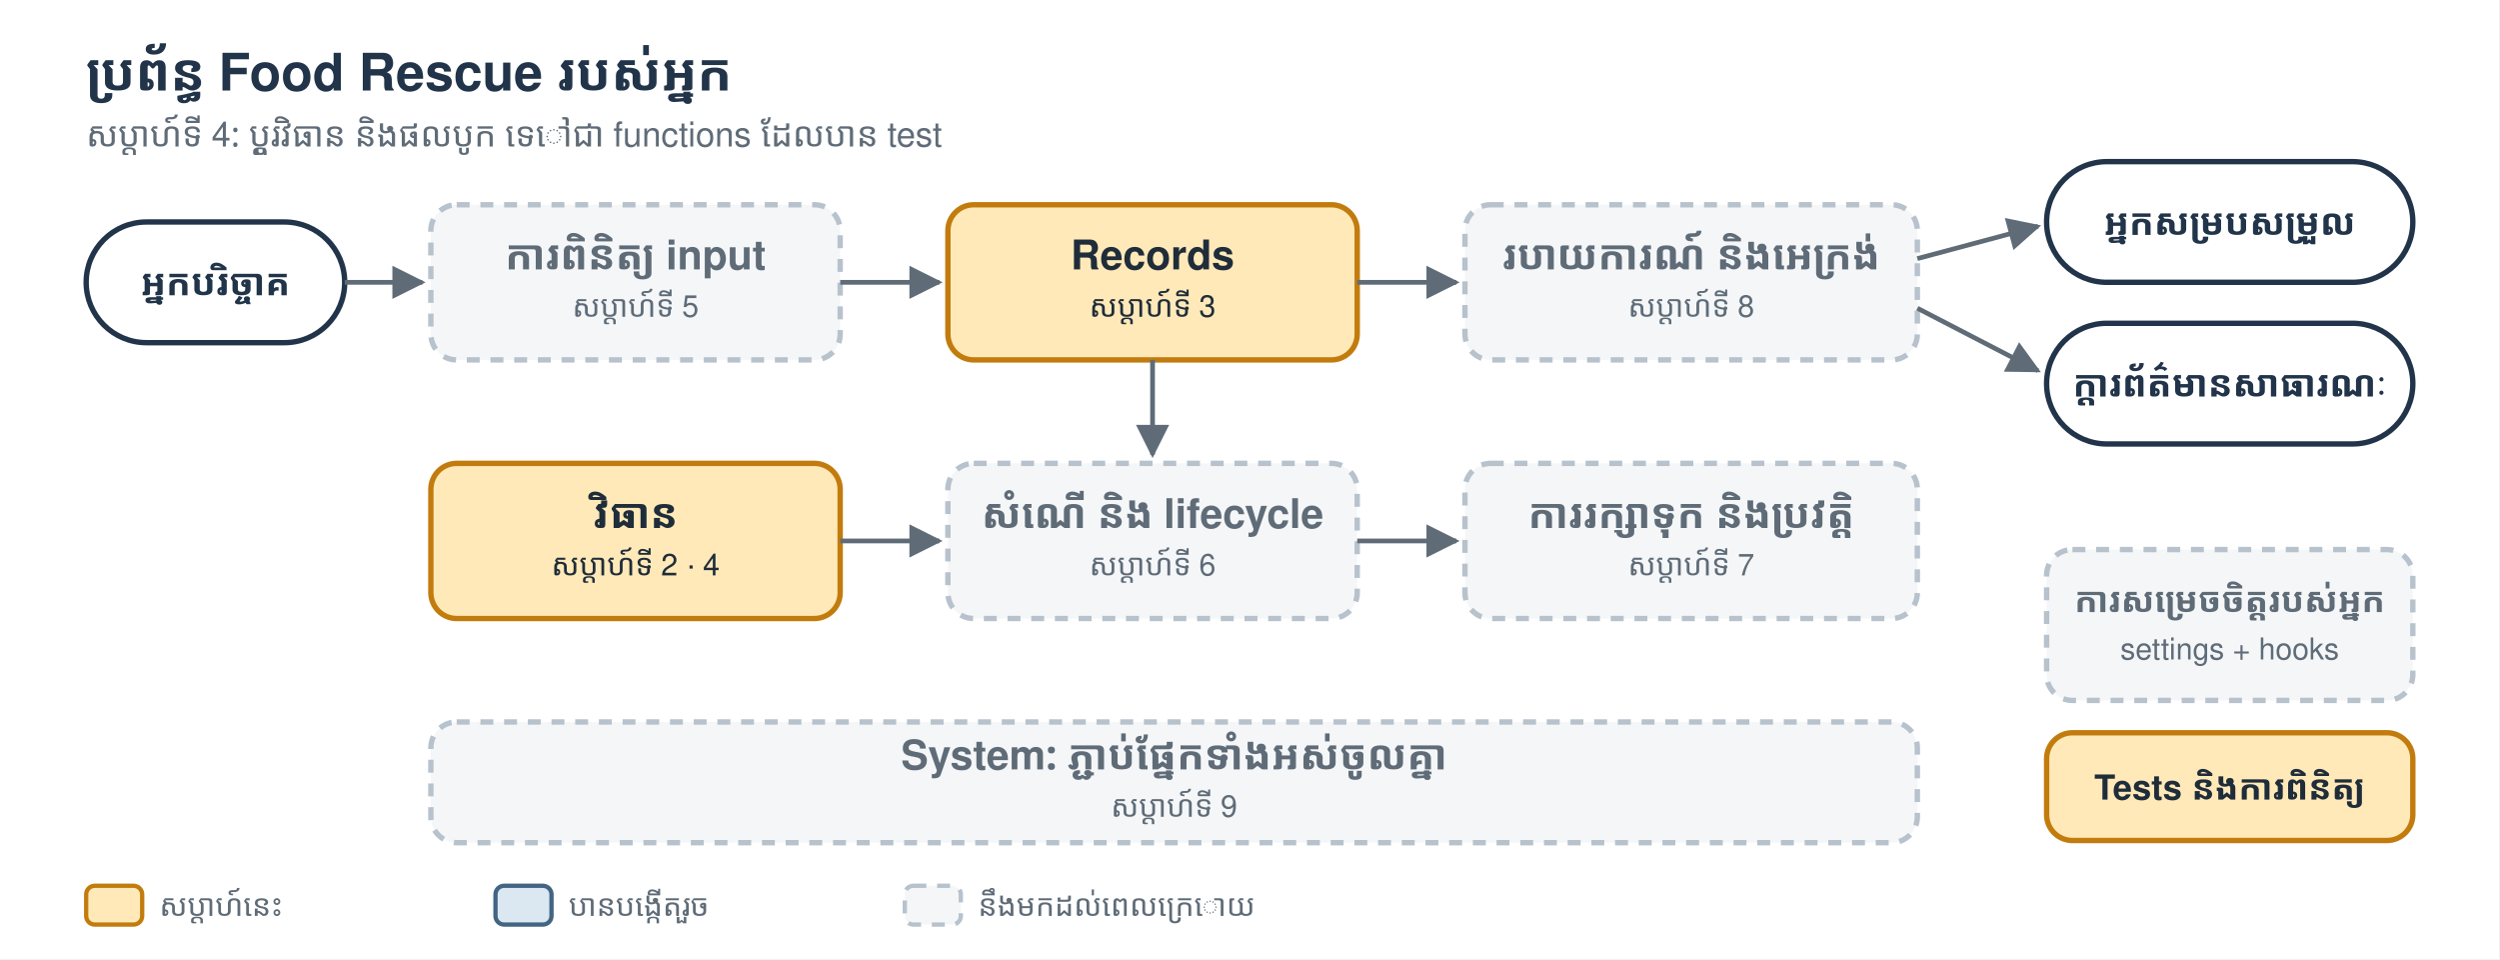
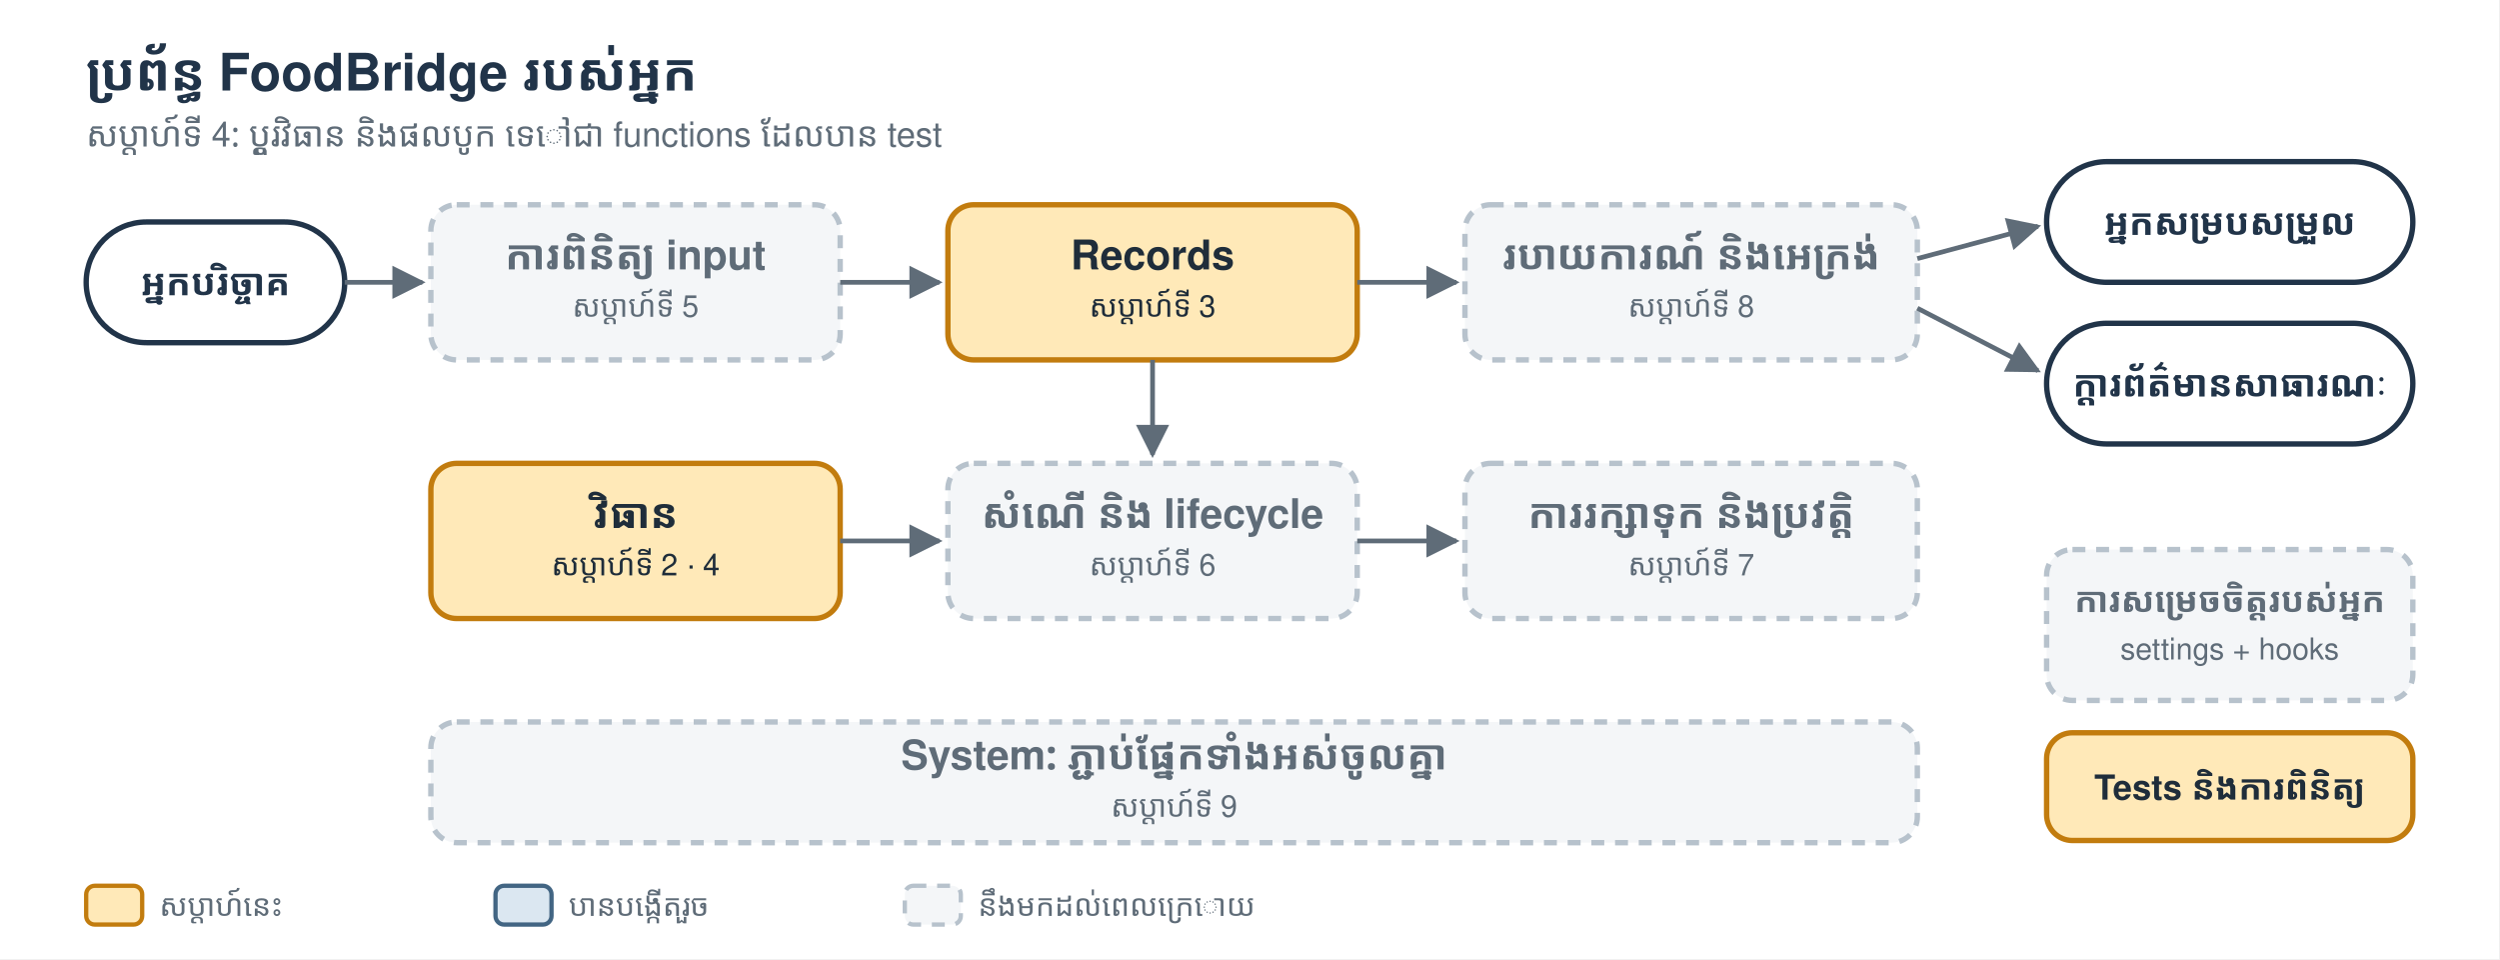
<svg xmlns="http://www.w3.org/2000/svg" width="1160" height="445" viewBox="0 0 1160 445" role="img" font-family="system-ui, -apple-system, 'Segoe UI', 'Noto Sans Khmer', 'Khmer Sangam MN', 'Khmer UI', 'Khmer OS Battambang', Helvetica, Arial, sans-serif">
  <rect width="1160" height="445" fill="#ffffff" />
  <defs>
    <marker id="arrow" viewBox="0 0 10 10" refX="9" refY="5" markerWidth="7" markerHeight="7" orient="auto-start-reverse">
      <path d="M0,0 L10,5 L0,10 z" fill="#5f6c78" />
    </marker>
  </defs>
-   <text x="40" y="42" font-size="24" font-weight="700" fill="#213449" text-anchor="start">ប្រព័ន្ធ Food Rescue របស់អ្នក</text>
+   <text x="40" y="42" font-size="24" font-weight="700" fill="#213449" text-anchor="start">ប្រព័ន្ធ FoodBridge របស់អ្នក</text>
  <text x="40" y="68" font-size="16" font-weight="400" fill="#5f6c78" text-anchor="start">សប្ដាហ៍ទី 4: ប្ដូរវិធាន និងផលបូក ទៅជា functions ដែលបាន test</text>
  <rect x="200" y="95" width="190" height="72" rx="12" fill="#f4f6f8" stroke="#b7c2cc" stroke-width="2.5" stroke-dasharray="6 5" />
  <text x="295.0" y="125.0" text-anchor="middle" font-size="19" font-weight="700" fill="#5f6c78">ការពិនិត្យ input</text>
  <text x="295.0" y="147.0" text-anchor="middle" font-size="14" fill="#5f6c78">សប្ដាហ៍ទី 5</text>
  <rect x="440" y="95" width="190" height="72" rx="12" fill="#ffe9b8" stroke="#c27c0e" stroke-width="2.5" />
  <text x="535.0" y="125.0" text-anchor="middle" font-size="19" font-weight="700" fill="#1f2d3a">Records</text>
  <text x="535.0" y="147.0" text-anchor="middle" font-size="14" fill="#1f2d3a">សប្ដាហ៍ទី 3</text>
  <rect x="680" y="95" width="210" height="72" rx="12" fill="#f4f6f8" stroke="#b7c2cc" stroke-width="2.5" stroke-dasharray="6 5" />
  <text x="785.0" y="125.0" text-anchor="middle" font-size="19" font-weight="700" fill="#5f6c78">របាយការណ៍ និងអេក្រង់</text>
  <text x="785.0" y="147.0" text-anchor="middle" font-size="14" fill="#5f6c78">សប្ដាហ៍ទី 8</text>
  <rect x="200" y="215" width="190" height="72" rx="12" fill="#ffe9b8" stroke="#c27c0e" stroke-width="2.5" />
  <text x="295.0" y="245.0" text-anchor="middle" font-size="19" font-weight="700" fill="#1f2d3a">វិធាន</text>
  <text x="295.0" y="267.0" text-anchor="middle" font-size="14" fill="#1f2d3a">សប្ដាហ៍ទី 2 · 4</text>
  <rect x="440" y="215" width="190" height="72" rx="12" fill="#f4f6f8" stroke="#b7c2cc" stroke-width="2.5" stroke-dasharray="6 5" />
  <text x="535.0" y="245.0" text-anchor="middle" font-size="19" font-weight="700" fill="#5f6c78">សំណើ និង lifecycle</text>
  <text x="535.0" y="267.0" text-anchor="middle" font-size="14" fill="#5f6c78">សប្ដាហ៍ទី 6</text>
  <rect x="680" y="215" width="210" height="72" rx="12" fill="#f4f6f8" stroke="#b7c2cc" stroke-width="2.5" stroke-dasharray="6 5" />
  <text x="785.0" y="245.0" text-anchor="middle" font-size="19" font-weight="700" fill="#5f6c78">ការរក្សាទុក និងប្រវត្តិ</text>
  <text x="785.0" y="267.0" text-anchor="middle" font-size="14" fill="#5f6c78">សប្ដាហ៍ទី 7</text>
  <rect x="200" y="335" width="690" height="56" rx="12" fill="#f4f6f8" stroke="#b7c2cc" stroke-width="2.5" stroke-dasharray="6 5" />
  <text x="545.0" y="357.0" text-anchor="middle" font-size="19" font-weight="700" fill="#5f6c78">System: ភ្ជាប់ផ្នែកទាំងអស់ចូលគ្នា</text>
  <text x="545.0" y="379.0" text-anchor="middle" font-size="14" fill="#5f6c78">សប្ដាហ៍ទី 9</text>
  <rect x="40" y="103" width="120" height="56" rx="28" fill="#ffffff" stroke="#213449" stroke-width="2.5" />
  <text x="100.0" y="137.0" text-anchor="middle" font-size="17" font-weight="700" fill="#213449">អ្នកបរិច្ចាគ</text>
  <rect x="950" y="75" width="170" height="56" rx="28" fill="#ffffff" stroke="#213449" stroke-width="2.5" />
  <text x="1035.0" y="109.0" text-anchor="middle" font-size="17" font-weight="700" fill="#213449">អ្នកសម្របសម្រួល</text>
  <rect x="950" y="150" width="170" height="56" rx="28" fill="#ffffff" stroke="#213449" stroke-width="2.5" />
  <text x="1035.0" y="184.0" text-anchor="middle" font-size="17" font-weight="700" fill="#213449">ក្ដារព័ត៌មានសាធារណៈ</text>
  <line x1="160" y1="131" x2="196" y2="131" stroke="#5f6c78" stroke-width="2.2" marker-end="url(#arrow)" />
  <line x1="390" y1="131" x2="436" y2="131" stroke="#5f6c78" stroke-width="2.2" marker-end="url(#arrow)" />
  <line x1="630" y1="131" x2="676" y2="131" stroke="#5f6c78" stroke-width="2.2" marker-end="url(#arrow)" />
  <line x1="890" y1="120" x2="946" y2="105" stroke="#5f6c78" stroke-width="2.2" marker-end="url(#arrow)" />
  <line x1="890" y1="143" x2="946" y2="172" stroke="#5f6c78" stroke-width="2.2" marker-end="url(#arrow)" />
  <line x1="535" y1="167" x2="535" y2="211" stroke="#5f6c78" stroke-width="2.2" marker-end="url(#arrow)" />
  <line x1="390" y1="251" x2="436" y2="251" stroke="#5f6c78" stroke-width="2.2" marker-end="url(#arrow)" />
  <line x1="630" y1="251" x2="676" y2="251" stroke="#5f6c78" stroke-width="2.2" marker-end="url(#arrow)" />
  <rect x="950" y="255" width="170" height="70" rx="12" fill="#f4f6f8" stroke="#b7c2cc" stroke-width="2.5" stroke-dasharray="6 5" />
  <text x="1035.0" y="284.0" text-anchor="middle" font-size="16" font-weight="700" fill="#5f6c78">ការសម្រេចចិត្តរបស់អ្នក</text>
  <text x="1035.0" y="306.0" text-anchor="middle" font-size="14" fill="#5f6c78">settings + hooks</text>
  <rect x="950" y="340" width="170" height="50" rx="12" fill="#ffe9b8" stroke="#c27c0e" stroke-width="2.5" />
  <text x="1035.0" y="371.0" text-anchor="middle" font-size="16" font-weight="700" fill="#1f2d3a">Tests និងការពិនិត្យ</text>
  <rect x="40" y="411" width="26" height="18" rx="4" fill="#ffe9b8" stroke="#c27c0e" stroke-width="2" />
  <text x="74" y="425" font-size="14" font-weight="400" fill="#5f6c78" text-anchor="start">សប្ដាហ៍នេះ</text>
  <rect x="230" y="411" width="26" height="18" rx="4" fill="#dbe7f1" stroke="#426583" stroke-width="2" />
  <text x="264" y="425" font-size="14" font-weight="400" fill="#5f6c78" text-anchor="start">បានបង្កើតរួច</text>
  <rect x="420" y="411" width="26" height="18" rx="4" fill="#f4f6f8" stroke="#b7c2cc" stroke-width="2" stroke-dasharray="6 5" />
  <text x="454" y="425" font-size="14" font-weight="400" fill="#5f6c78" text-anchor="start">នឹងមកដល់ពេលក្រោយ</text>
</svg>
